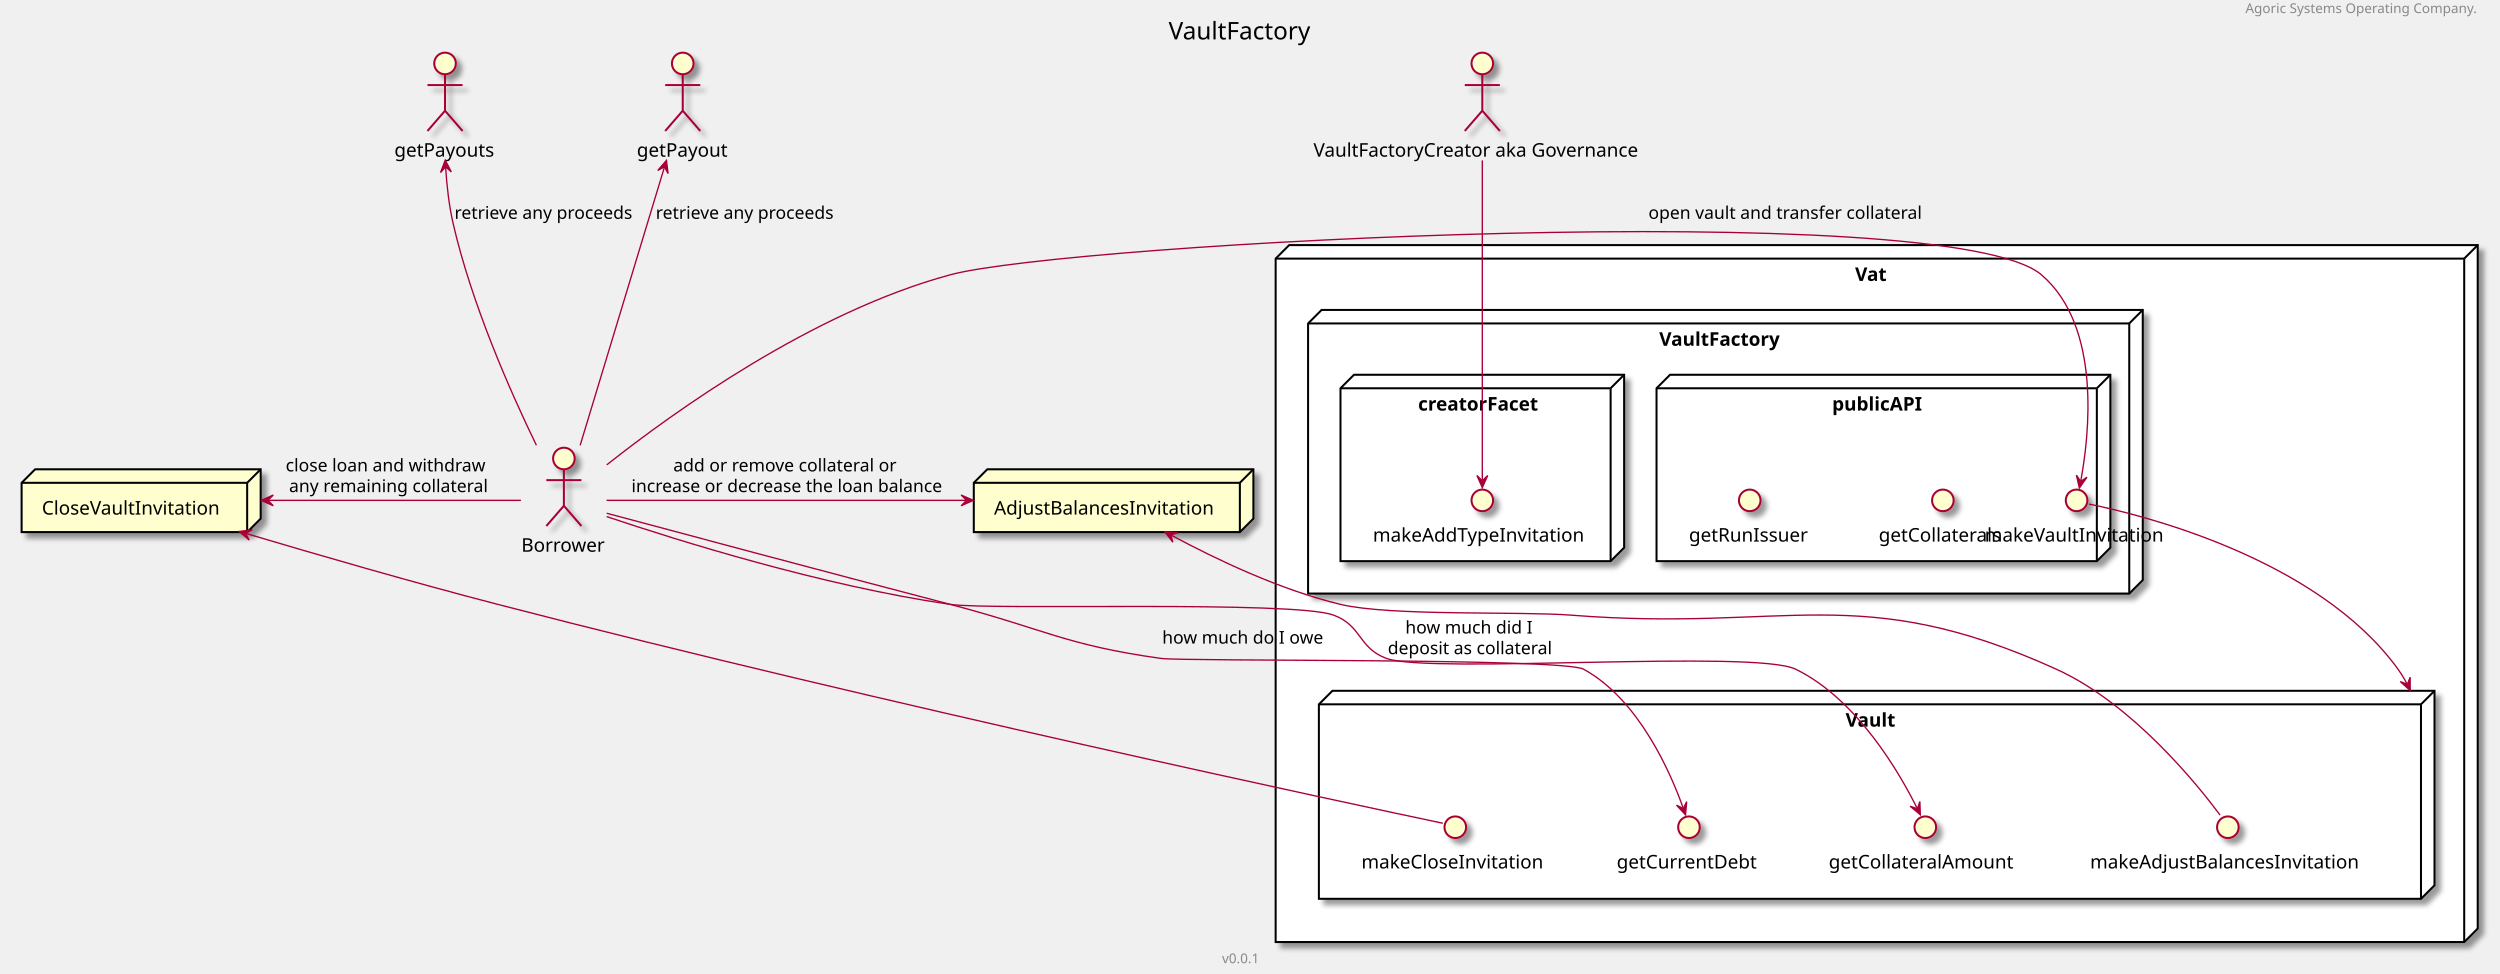
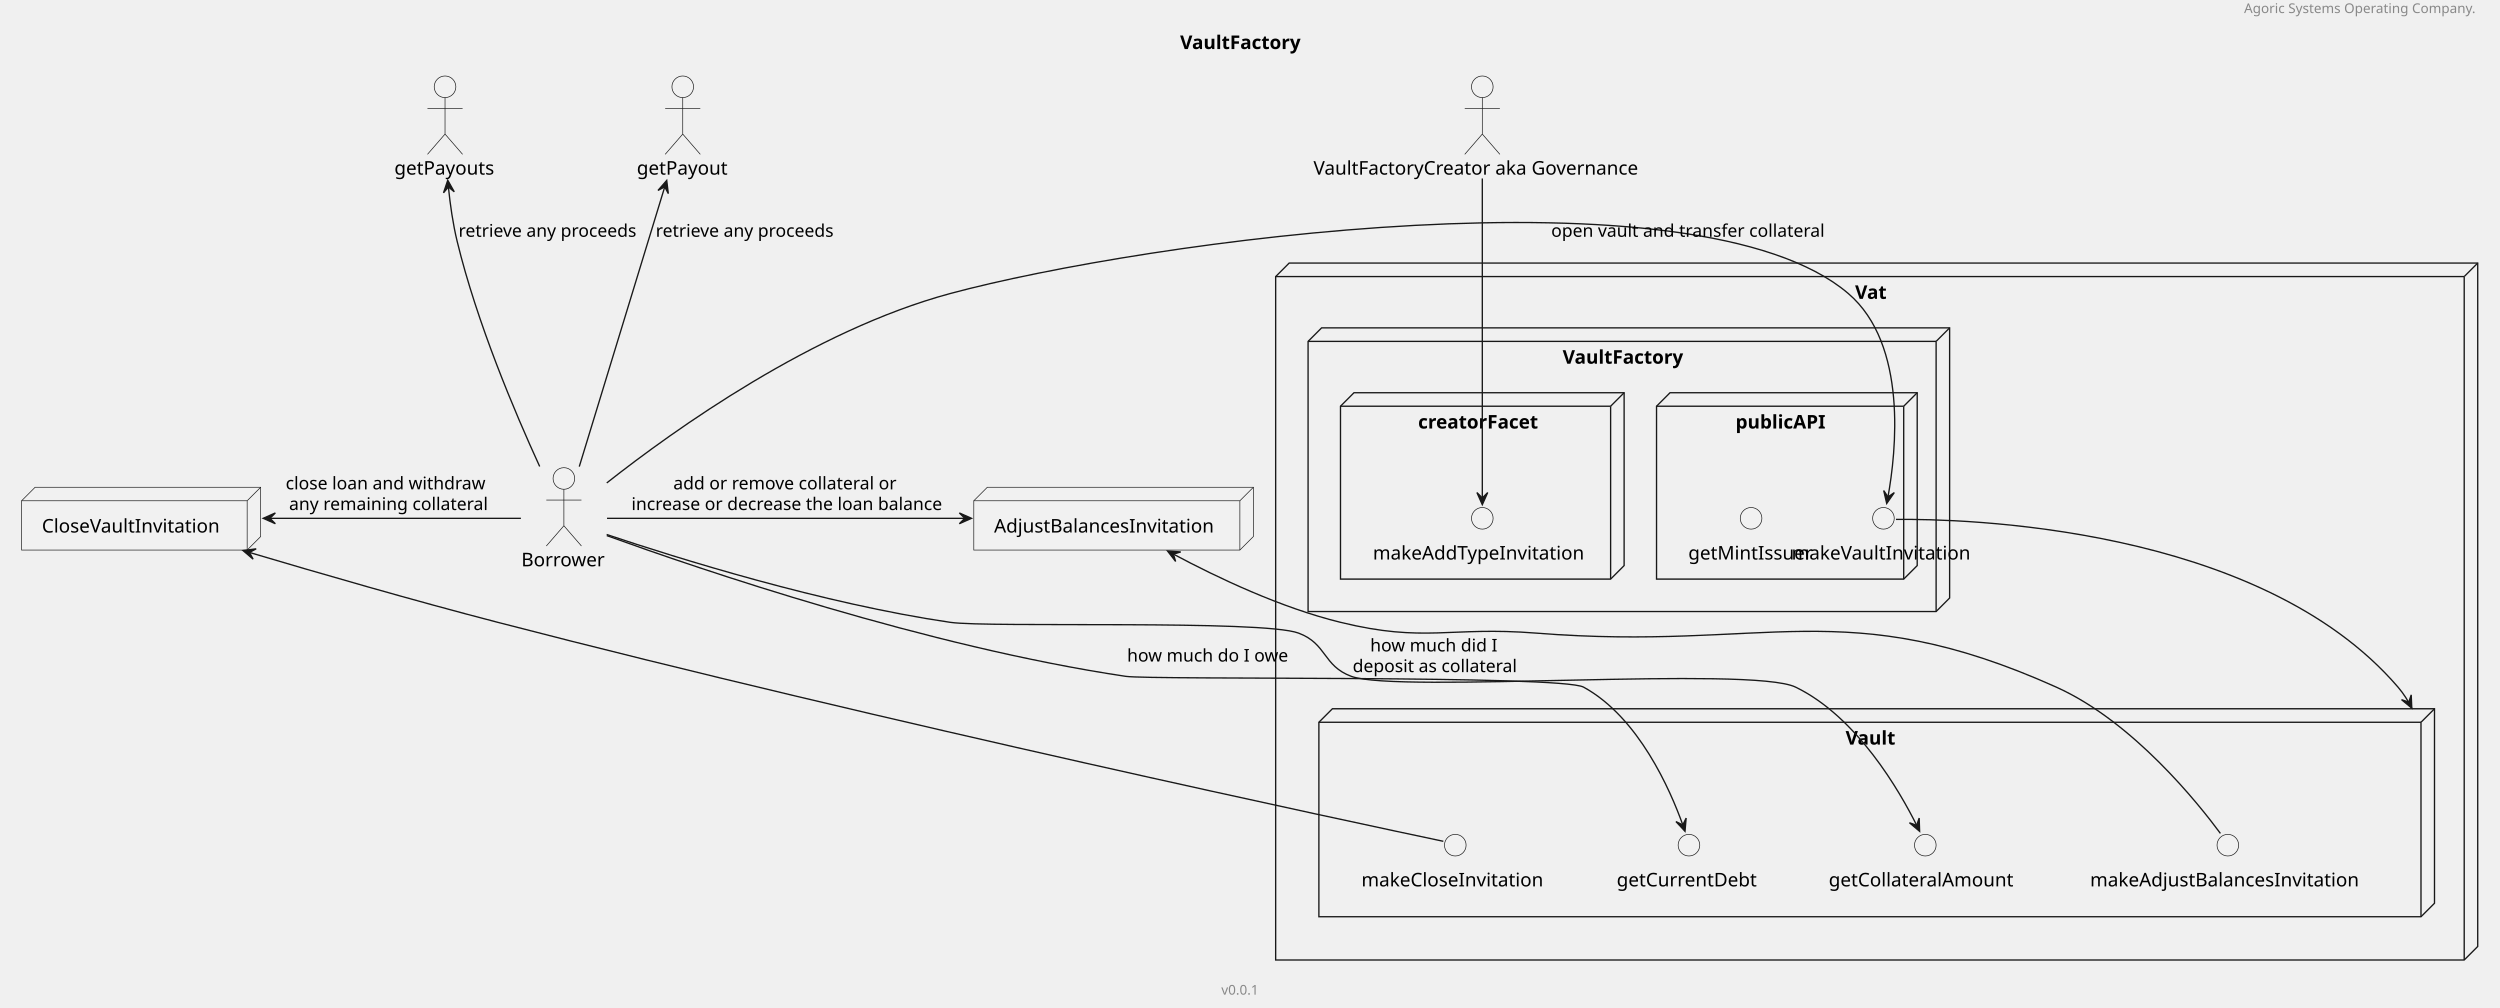
- <svg xmlns="http://www.w3.org/2000/svg" contentScriptType="application/ecmascript" contentStyleType="text/css" height="721px" preserveAspectRatio="none" style="width:1851px;height:721px;background:#FFFFFF;" version="1.1" viewBox="0 0 1851 721" width="1851px" zoomAndPan="magnify">
-   <defs>
-     <filter height="300%" id="fggijf8nsucc1" width="300%" x="-1" y="-1">
-       <feGaussianBlur result="blurOut" stdDeviation="2.0" />
-       <feColorMatrix in="blurOut" result="blurOut2" type="matrix" values="0 0 0 0 0 0 0 0 0 0 0 0 0 0 0 0 0 0 .4 0" />
-       <feOffset dx="4.0" dy="4.0" in="blurOut2" result="blurOut3" />
-       <feBlend in="SourceGraphic" in2="blurOut3" mode="normal" />
-     </filter>
-   </defs>
+ <svg xmlns="http://www.w3.org/2000/svg" contentStyleType="text/css" height="746px" preserveAspectRatio="none" style="width:1851px;height:746px;background:#FFFFFF;" version="1.1" viewBox="0 0 1851 746" width="1851px" zoomAndPan="magnify">
+   <defs />
  <g>
-     <text fill="#888888" font-family="sans-serif" font-size="10" lengthAdjust="spacing" textLength="176" x="1662.5" y="9.668">Agoric Systems Operating Company.</text>
-     <text fill="#000000" font-family="sans-serif" font-size="18" lengthAdjust="spacing" textLength="108" x="865.25" y="29.18">VaultFactory</text>
-     <polygon fill="#FFFFFF" filter="url(#fggijf8nsucc1)" points="944.5,191.477,954.5,181.477,1834.5,181.477,1834.5,687.477,1824.5,697.477,944.5,697.477,944.5,191.477" style="stroke:#000000;stroke-width:1.5;" />
-     <line style="stroke:#000000;stroke-width:1.5;" x1="1824.5" x2="1834.5" y1="191.477" y2="181.477" />
-     <line style="stroke:#000000;stroke-width:1.5;" x1="944.5" x2="1824.5" y1="191.477" y2="191.477" />
-     <line style="stroke:#000000;stroke-width:1.5;" x1="1824.5" x2="1824.5" y1="191.477" y2="697.477" />
-     <text fill="#000000" font-family="sans-serif" font-size="14" font-weight="bold" lengthAdjust="spacing" textLength="24" x="1373.5" y="208.012">Vat</text>
-     <polygon fill="#FFFFFF" filter="url(#fggijf8nsucc1)" points="968.5,239.477,978.5,229.477,1586.5,229.477,1586.5,429.477,1576.5,439.477,968.5,439.477,968.5,239.477" style="stroke:#000000;stroke-width:1.5;" />
-     <line style="stroke:#000000;stroke-width:1.5;" x1="1576.5" x2="1586.5" y1="239.477" y2="229.477" />
-     <line style="stroke:#000000;stroke-width:1.5;" x1="968.5" x2="1576.5" y1="239.477" y2="239.477" />
-     <line style="stroke:#000000;stroke-width:1.5;" x1="1576.5" x2="1576.5" y1="239.477" y2="439.477" />
-     <text fill="#000000" font-family="sans-serif" font-size="14" font-weight="bold" lengthAdjust="spacing" textLength="90" x="1228.5" y="256.012">VaultFactory</text>
-     <polygon fill="#FFFFFF" filter="url(#fggijf8nsucc1)" points="1226.5,287.477,1236.5,277.477,1562.5,277.477,1562.5,405.477,1552.5,415.477,1226.5,415.477,1226.5,287.477" style="stroke:#000000;stroke-width:1.5;" />
-     <line style="stroke:#000000;stroke-width:1.5;" x1="1552.5" x2="1562.5" y1="287.477" y2="277.477" />
-     <line style="stroke:#000000;stroke-width:1.5;" x1="1226.5" x2="1552.5" y1="287.477" y2="287.477" />
-     <line style="stroke:#000000;stroke-width:1.5;" x1="1552.5" x2="1552.5" y1="287.477" y2="415.477" />
-     <text fill="#000000" font-family="sans-serif" font-size="14" font-weight="bold" lengthAdjust="spacing" textLength="68" x="1356.5" y="304.012">publicAPI</text>
-     <polygon fill="#FFFFFF" filter="url(#fggijf8nsucc1)" points="992.5,287.477,1002.5,277.477,1202.5,277.477,1202.5,405.477,1192.5,415.477,992.5,415.477,992.5,287.477" style="stroke:#000000;stroke-width:1.5;" />
-     <line style="stroke:#000000;stroke-width:1.5;" x1="1192.5" x2="1202.5" y1="287.477" y2="277.477" />
-     <line style="stroke:#000000;stroke-width:1.5;" x1="992.5" x2="1192.5" y1="287.477" y2="287.477" />
-     <line style="stroke:#000000;stroke-width:1.5;" x1="1192.5" x2="1192.5" y1="287.477" y2="415.477" />
-     <text fill="#000000" font-family="sans-serif" font-size="14" font-weight="bold" lengthAdjust="spacing" textLength="87" x="1050" y="304.012">creatorFacet</text>
-     <polygon fill="#FFFFFF" filter="url(#fggijf8nsucc1)" points="976.5,521.477,986.5,511.477,1802.5,511.477,1802.5,655.477,1792.5,665.477,976.5,665.477,976.5,521.477" style="stroke:#000000;stroke-width:1.5;" />
-     <line style="stroke:#000000;stroke-width:1.5;" x1="1792.5" x2="1802.5" y1="521.477" y2="511.477" />
-     <line style="stroke:#000000;stroke-width:1.5;" x1="976.5" x2="1792.5" y1="521.477" y2="521.477" />
-     <line style="stroke:#000000;stroke-width:1.5;" x1="1792.5" x2="1792.5" y1="521.477" y2="665.477" />
-     <text fill="#000000" font-family="sans-serif" font-size="14" font-weight="bold" lengthAdjust="spacing" textLength="38" x="1366.5" y="538.012">Vault</text>
-     <ellipse cx="1438.5" cy="370.477" fill="#FEFECE" filter="url(#fggijf8nsucc1)" rx="8" ry="8" style="stroke:#A80036;stroke-width:1.5;" />
-     <text fill="#000000" font-family="sans-serif" font-size="14" lengthAdjust="spacing" textLength="95" x="1391" y="401.012">getCollaterals</text>
-     <ellipse cx="1537.5" cy="370.477" fill="#FEFECE" filter="url(#fggijf8nsucc1)" rx="8" ry="8" style="stroke:#A80036;stroke-width:1.5;" />
-     <text fill="#000000" font-family="sans-serif" font-size="14" lengthAdjust="spacing" textLength="136" x="1469.5" y="401.012">makeVaultInvitation</text>
-     <ellipse cx="1295.5" cy="370.477" fill="#FEFECE" filter="url(#fggijf8nsucc1)" rx="8" ry="8" style="stroke:#A80036;stroke-width:1.5;" />
-     <text fill="#000000" font-family="sans-serif" font-size="14" lengthAdjust="spacing" textLength="90" x="1250.5" y="401.012">getRunIssuer</text>
-     <ellipse cx="1097.5" cy="370.477" fill="#FEFECE" filter="url(#fggijf8nsucc1)" rx="8" ry="8" style="stroke:#A80036;stroke-width:1.5;" />
-     <text fill="#000000" font-family="sans-serif" font-size="14" lengthAdjust="spacing" textLength="162" x="1016.5" y="401.012">makeAddTypeInvitation</text>
-     <ellipse cx="1077.5" cy="612.477" fill="#FEFECE" filter="url(#fggijf8nsucc1)" rx="8" ry="8" style="stroke:#A80036;stroke-width:1.5;" />
-     <text fill="#000000" font-family="sans-serif" font-size="14" lengthAdjust="spacing" textLength="139" x="1008" y="643.012">makeCloseInvitation</text>
-     <ellipse cx="1649.5" cy="612.477" fill="#FEFECE" filter="url(#fggijf8nsucc1)" rx="8" ry="8" style="stroke:#A80036;stroke-width:1.5;" />
-     <text fill="#000000" font-family="sans-serif" font-size="14" lengthAdjust="spacing" textLength="204" x="1547.5" y="643.012">makeAdjustBalancesInvitation</text>
-     <ellipse cx="1425.5" cy="612.477" fill="#FEFECE" filter="url(#fggijf8nsucc1)" rx="8" ry="8" style="stroke:#A80036;stroke-width:1.5;" />
-     <text fill="#000000" font-family="sans-serif" font-size="14" lengthAdjust="spacing" textLength="143" x="1354" y="643.012">getCollateralAmount</text>
-     <ellipse cx="1250.5" cy="612.477" fill="#FEFECE" filter="url(#fggijf8nsucc1)" rx="8" ry="8" style="stroke:#A80036;stroke-width:1.5;" />
-     <text fill="#000000" font-family="sans-serif" font-size="14" lengthAdjust="spacing" textLength="107" x="1197" y="643.012">getCurrentDebt</text>
-     <ellipse cx="1097.5" cy="46.977" fill="#FEFECE" filter="url(#fggijf8nsucc1)" rx="8" ry="8" style="stroke:#A80036;stroke-width:1.5;" />
-     <path d="M1097.5,54.977 L1097.5,81.977 M1084.5,62.977 L1110.5,62.977 M1097.5,81.977 L1084.5,96.977 M1097.5,81.977 L1110.5,96.977 " fill="none" filter="url(#fggijf8nsucc1)" style="stroke:#A80036;stroke-width:1.5;" />
-     <text fill="#000000" font-family="sans-serif" font-size="14" lengthAdjust="spacing" textLength="250" x="972.5" y="116.012">VaultFactoryCreator aka Governance</text>
-     <ellipse cx="417.5" cy="339.477" fill="#FEFECE" filter="url(#fggijf8nsucc1)" rx="8" ry="8" style="stroke:#A80036;stroke-width:1.5;" />
-     <path d="M417.5,347.477 L417.5,374.477 M404.5,355.477 L430.5,355.477 M417.5,374.477 L404.5,389.477 M417.5,374.477 L430.5,389.477 " fill="none" filter="url(#fggijf8nsucc1)" style="stroke:#A80036;stroke-width:1.5;" />
-     <text fill="#000000" font-family="sans-serif" font-size="14" lengthAdjust="spacing" textLength="63" x="386" y="408.512">Borrower</text>
-     <polygon fill="#FEFECE" filter="url(#fggijf8nsucc1)" points="721,357.477,731,347.477,928,347.477,928,383.965,918,393.965,721,393.965,721,357.477" style="stroke:#000000;stroke-width:1.5;" />
-     <line style="stroke:#000000;stroke-width:1.5;" x1="918" x2="928" y1="357.477" y2="347.477" />
-     <line style="stroke:#000000;stroke-width:1.5;" x1="721" x2="918" y1="357.477" y2="357.477" />
-     <line style="stroke:#000000;stroke-width:1.5;" x1="918" x2="918" y1="357.477" y2="393.965" />
-     <text fill="#000000" font-family="sans-serif" font-size="14" lengthAdjust="spacing" textLength="167" x="736" y="381.012">AdjustBalancesInvitation</text>
-     <polygon fill="#FEFECE" filter="url(#fggijf8nsucc1)" points="16,357.477,26,347.477,193,347.477,193,383.965,183,393.965,16,393.965,16,357.477" style="stroke:#000000;stroke-width:1.5;" />
-     <line style="stroke:#000000;stroke-width:1.5;" x1="183" x2="193" y1="357.477" y2="347.477" />
-     <line style="stroke:#000000;stroke-width:1.5;" x1="16" x2="183" y1="357.477" y2="357.477" />
-     <line style="stroke:#000000;stroke-width:1.5;" x1="183" x2="183" y1="357.477" y2="393.965" />
-     <text fill="#000000" font-family="sans-serif" font-size="14" lengthAdjust="spacing" textLength="137" x="31" y="381.012">CloseVaultInvitation</text>
-     <ellipse cx="505.5" cy="46.977" fill="#FEFECE" filter="url(#fggijf8nsucc1)" rx="8" ry="8" style="stroke:#A80036;stroke-width:1.5;" />
-     <path d="M505.5,54.977 L505.5,81.977 M492.5,62.977 L518.5,62.977 M505.5,81.977 L492.5,96.977 M505.5,81.977 L518.5,96.977 " fill="none" filter="url(#fggijf8nsucc1)" style="stroke:#A80036;stroke-width:1.5;" />
-     <text fill="#000000" font-family="sans-serif" font-size="14" lengthAdjust="spacing" textLength="68" x="471.5" y="116.012">getPayout</text>
-     <ellipse cx="329.5" cy="46.977" fill="#FEFECE" filter="url(#fggijf8nsucc1)" rx="8" ry="8" style="stroke:#A80036;stroke-width:1.5;" />
-     <path d="M329.5,54.977 L329.5,81.977 M316.5,62.977 L342.5,62.977 M329.5,81.977 L316.5,96.977 M329.5,81.977 L342.5,96.977 " fill="none" filter="url(#fggijf8nsucc1)" style="stroke:#A80036;stroke-width:1.5;" />
-     <text fill="#000000" font-family="sans-serif" font-size="14" lengthAdjust="spacing" textLength="75" x="292" y="116.012">getPayouts</text>
-     <path d="M182.07,394.977 C234.51,410.577 305.44,431.117 368.5,447.477 C653.44,521.387 1007.03,596.617 1068.26,609.537 " fill="none" id="CloseVaultInvitation-backto-makeCloseInvitation" style="stroke:#A80036;stroke-width:1.0;" />
-     <polygon fill="#A80036" points="177.05,393.487,184.53,399.894,181.841,394.917,186.818,392.228,177.05,393.487" style="stroke:#A80036;stroke-width:1.0;" />
-     <path d="M867.15,396.237 C900.18,414.027 947.7,436.717 992.5,447.477 C1029.49,456.367 1125.58,452.477 1163.5,455.477 C1323.54,468.127 1376.28,429.197 1522.5,495.477 C1579.07,521.117 1627.55,581.667 1643.75,603.477 " fill="none" id="AdjustBalancesInvitation-backto-makeAdjustBalancesInvitation" style="stroke:#A80036;stroke-width:1.0;" />
-     <polygon fill="#A80036" points="862.38,393.647,868.375,401.461,866.772,396.036,872.197,394.433,862.38,393.647" style="stroke:#A80036;stroke-width:1.0;" />
-     <path d="M449.23,344.187 C499.43,304.487 601.93,230.957 703.5,203.477 C790.16,180.027 1443.31,145.077 1511.5,203.477 C1556.38,241.907 1546.74,323.197 1540.59,356.147 " fill="none" id="Borrower-to-makeVaultInvitation" style="stroke:#A80036;stroke-width:1.0;" />
-     <polygon fill="#A80036" points="1539.56,361.367,1545.211,353.3,1540.519,356.459,1537.36,351.767,1539.56,361.367" style="stroke:#A80036;stroke-width:1.0;" />
-     <text fill="#000000" font-family="sans-serif" font-size="13" lengthAdjust="spacing" textLength="208" x="1220.5" y="162.045">open vault and transfer collateral</text>
-     <path d="M1546.73,373.217 C1582.83,380.547 1715.41,412.437 1775.5,495.477 C1777.384,498.08 1779.109,500.803 1780.686,503.62 C1781.474,505.028 1782.226,506.46 1782.942,507.912 C1783.301,508.638 1783.65,509.37 1783.991,510.106 C1784.161,510.474 1784.329,510.843 1784.495,511.213 " fill="none" id="makeVaultInvitation-to-Vault" style="stroke:#A80036;stroke-width:1.0;" />
-     <polygon fill="#A80036" points="1784.495,511.213,1784.463,501.365,1782.449,506.651,1777.163,504.638,1784.495,511.213" style="stroke:#A80036;stroke-width:1.0;" />
-     <path d="M491.94,123.747 C474.88,180.057 445.86,275.867 429.55,329.707 " fill="none" id="getPayout-backto-Borrower" style="stroke:#A80036;stroke-width:1.0;" />
-     <polygon fill="#A80036" points="493.45,118.757,487.002,126.201,491.994,123.54,494.655,128.531,493.45,118.757" style="stroke:#A80036;stroke-width:1.0;" />
-     <text fill="#000000" font-family="sans-serif" font-size="13" lengthAdjust="spacing" textLength="134" x="485.5" y="162.045">retrieve any proceeds</text>
-     <path d="M329.95,123.847 C330.79,137.357 332.44,152.137 335.5,165.477 C349.13,224.817 377.6,289.407 397.14,329.667 " fill="none" id="getPayouts-backto-Borrower" style="stroke:#A80036;stroke-width:1.0;" />
-     <polygon fill="#A80036" points="329.65,118.547,326.17,127.76,329.935,123.538,334.157,127.304,329.65,118.547" style="stroke:#A80036;stroke-width:1.0;" />
-     <text fill="#000000" font-family="sans-serif" font-size="13" lengthAdjust="spacing" textLength="134" x="336.5" y="162.045">retrieve any proceeds</text>
-     <path d="M449.1,370.477 C505.56,370.477 626.2,370.477 715.57,370.477 " fill="none" id="Borrower-to-AdjustBalancesInvitation" style="stroke:#A80036;stroke-width:1.0;" />
-     <polygon fill="#A80036" points="720.6,370.477,711.6,366.477,715.6,370.477,711.6,374.477,720.6,370.477" style="stroke:#A80036;stroke-width:1.0;" />
-     <text fill="#000000" font-family="sans-serif" font-size="13" lengthAdjust="spacing" textLength="169" x="498.5" y="349.045">add or remove collateral or</text>
-     <text fill="#000000" font-family="sans-serif" font-size="13" lengthAdjust="spacing" textLength="235" x="467.5" y="364.356">increase or decrease the loan balance</text>
-     <path d="M198.68,370.477 C262.22,370.477 342.15,370.477 385.67,370.477 " fill="none" id="CloseVaultInvitation-backto-Borrower" style="stroke:#A80036;stroke-width:1.0;" />
-     <polygon fill="#A80036" points="193.36,370.477,202.36,374.477,198.36,370.477,202.36,366.477,193.36,370.477" style="stroke:#A80036;stroke-width:1.0;" />
-     <text fill="#000000" font-family="sans-serif" font-size="13" lengthAdjust="spacing" textLength="152" x="211.5" y="349.045">close loan and withdraw</text>
-     <text fill="#000000" font-family="sans-serif" font-size="13" lengthAdjust="spacing" textLength="151" x="214" y="364.356">any remaining collateral</text>
-     <path d="M1097.5,118.757 C1097.5,184.787 1097.5,313.907 1097.5,355.917 " fill="none" id="vfc-to-makeAddTypeInvitation" style="stroke:#A80036;stroke-width:1.0;" />
-     <polygon fill="#A80036" points="1097.5,361.037,1101.5,352.037,1097.5,356.037,1093.5,352.037,1097.5,361.037" style="stroke:#A80036;stroke-width:1.0;" />
-     <path d="M449.22,380.007 C501.96,394.157 611.04,423.337 703.5,447.477 C772.76,465.557 788.61,477.607 859.5,487.477 C876.73,489.877 1157.25,487.107 1172.5,495.477 C1213.81,518.157 1237.33,573.177 1246.28,598.417 " fill="none" id="Borrower-to-getCurrentDebt" style="stroke:#A80036;stroke-width:1.0;" />
-     <polygon fill="#A80036" points="1247.97,603.337,1248.821,593.525,1246.342,598.609,1241.257,596.13,1247.97,603.337" style="stroke:#A80036;stroke-width:1.0;" />
-     <text fill="#000000" font-family="sans-serif" font-size="13" lengthAdjust="spacing" textLength="122" x="860.5" y="476.545">how much do I owe</text>
-     <path d="M449.17,382.487 C501.39,400.047 609.18,433.807 703.5,447.477 C734.74,452.007 957.93,444.427 987.5,455.477 C1008.5,463.327 1005.49,479.647 1026.5,487.477 C1058.06,499.237 1299.22,480.737 1329.5,495.477 C1375.34,517.787 1407.04,573.417 1419.55,598.657 " fill="none" id="Borrower-to-getCollateralAmount" style="stroke:#A80036;stroke-width:1.0;" />
-     <polygon fill="#A80036" points="1421.8,603.277,1421.466,593.433,1419.616,598.779,1414.27,596.929,1421.8,603.277" style="stroke:#A80036;stroke-width:1.0;" />
-     <text fill="#000000" font-family="sans-serif" font-size="13" lengthAdjust="spacing" textLength="97" x="1040.5" y="469.045">how much did I</text>
-     <text fill="#000000" font-family="sans-serif" font-size="13" lengthAdjust="spacing" textLength="127" x="1027.5" y="484.356">deposit as collateral</text>
-     <text fill="#888888" font-family="sans-serif" font-size="10" lengthAdjust="spacing" textLength="29" x="904.75" y="713.144">v0.0.1</text>
+     <text fill="#888888" font-family="sans-serif" font-size="10" lengthAdjust="spacing" textLength="176" x="1661.5" y="9.668">Agoric Systems Operating Company.</text>
+     <text fill="#000000" font-family="sans-serif" font-size="14" font-weight="bold" lengthAdjust="spacing" textLength="90" x="873.75" y="36.312">VaultFactory</text>
+     <g id="cluster_Vat">
+       <polygon fill="none" points="944.5,204.766,954.5,194.766,1834.5,194.766,1834.5,700.766,1824.5,710.766,944.5,710.766,944.5,204.766" style="stroke:#181818;stroke-width:1.0;" />
+       <line style="stroke:#181818;stroke-width:1.0;" x1="1824.5" x2="1834.5" y1="204.766" y2="194.766" />
+       <line style="stroke:#181818;stroke-width:1.0;" x1="944.5" x2="1824.5" y1="204.766" y2="204.766" />
+       <line style="stroke:#181818;stroke-width:1.0;" x1="1824.5" x2="1824.5" y1="204.766" y2="710.766" />
+       <text fill="#000000" font-family="sans-serif" font-size="14" font-weight="bold" lengthAdjust="spacing" textLength="24" x="1373.5" y="221.301">Vat</text>
+     </g>
+     <g id="cluster_VaultFactory">
+       <polygon fill="none" points="968.5,252.766,978.5,242.766,1443.5,242.766,1443.5,442.766,1433.5,452.766,968.5,452.766,968.5,252.766" style="stroke:#181818;stroke-width:1.0;" />
+       <line style="stroke:#181818;stroke-width:1.0;" x1="1433.5" x2="1443.5" y1="252.766" y2="242.766" />
+       <line style="stroke:#181818;stroke-width:1.0;" x1="968.5" x2="1433.5" y1="252.766" y2="252.766" />
+       <line style="stroke:#181818;stroke-width:1.0;" x1="1433.5" x2="1433.5" y1="252.766" y2="452.766" />
+       <text fill="#000000" font-family="sans-serif" font-size="14" font-weight="bold" lengthAdjust="spacing" textLength="90" x="1157" y="269.301">VaultFactory</text>
+     </g>
+     <g id="cluster_publicAPI">
+       <polygon fill="none" points="1226.5,300.766,1236.5,290.766,1419.5,290.766,1419.5,418.766,1409.5,428.766,1226.5,428.766,1226.5,300.766" style="stroke:#181818;stroke-width:1.0;" />
+       <line style="stroke:#181818;stroke-width:1.0;" x1="1409.5" x2="1419.5" y1="300.766" y2="290.766" />
+       <line style="stroke:#181818;stroke-width:1.0;" x1="1226.5" x2="1409.5" y1="300.766" y2="300.766" />
+       <line style="stroke:#181818;stroke-width:1.0;" x1="1409.5" x2="1409.5" y1="300.766" y2="428.766" />
+       <text fill="#000000" font-family="sans-serif" font-size="14" font-weight="bold" lengthAdjust="spacing" textLength="68" x="1285" y="317.301">publicAPI</text>
+     </g>
+     <g id="cluster_creatorFacet">
+       <polygon fill="none" points="992.5,300.766,1002.5,290.766,1202.5,290.766,1202.5,418.766,1192.5,428.766,992.5,428.766,992.5,300.766" style="stroke:#181818;stroke-width:1.0;" />
+       <line style="stroke:#181818;stroke-width:1.0;" x1="1192.5" x2="1202.5" y1="300.766" y2="290.766" />
+       <line style="stroke:#181818;stroke-width:1.0;" x1="992.5" x2="1192.5" y1="300.766" y2="300.766" />
+       <line style="stroke:#181818;stroke-width:1.0;" x1="1192.5" x2="1192.5" y1="300.766" y2="428.766" />
+       <text fill="#000000" font-family="sans-serif" font-size="14" font-weight="bold" lengthAdjust="spacing" textLength="87" x="1050" y="317.301">creatorFacet</text>
+     </g>
+     <g id="cluster_Vault">
+       <polygon fill="none" points="976.5,534.766,986.5,524.766,1802.5,524.766,1802.5,668.766,1792.5,678.766,976.5,678.766,976.5,534.766" style="stroke:#181818;stroke-width:1.0;" />
+       <line style="stroke:#181818;stroke-width:1.0;" x1="1792.5" x2="1802.5" y1="534.766" y2="524.766" />
+       <line style="stroke:#181818;stroke-width:1.0;" x1="976.5" x2="1792.5" y1="534.766" y2="534.766" />
+       <line style="stroke:#181818;stroke-width:1.0;" x1="1792.5" x2="1792.5" y1="534.766" y2="678.766" />
+       <text fill="#000000" font-family="sans-serif" font-size="14" font-weight="bold" lengthAdjust="spacing" textLength="38" x="1366.5" y="551.301">Vault</text>
+     </g>
+     <g id="elem_makeVaultInvitation">
+       <ellipse cx="1394.5" cy="383.766" fill="#F1F1F1" rx="8" ry="8" style="stroke:#181818;stroke-width:0.5;" />
+       <text fill="#000000" font-family="sans-serif" font-size="14" lengthAdjust="spacing" textLength="136" x="1326.5" y="414.301">makeVaultInvitation</text>
+     </g>
+     <g id="elem_getMintIssuer">
+       <ellipse cx="1296.5" cy="383.766" fill="#F1F1F1" rx="8" ry="8" style="stroke:#181818;stroke-width:0.5;" />
+       <text fill="#000000" font-family="sans-serif" font-size="14" lengthAdjust="spacing" textLength="93" x="1250" y="414.301">getMintIssuer</text>
+     </g>
+     <g id="elem_makeAddTypeInvitation">
+       <ellipse cx="1097.5" cy="383.766" fill="#F1F1F1" rx="8" ry="8" style="stroke:#181818;stroke-width:0.5;" />
+       <text fill="#000000" font-family="sans-serif" font-size="14" lengthAdjust="spacing" textLength="162" x="1016.5" y="414.301">makeAddTypeInvitation</text>
+     </g>
+     <g id="elem_makeCloseInvitation">
+       <ellipse cx="1077.5" cy="625.766" fill="#F1F1F1" rx="8" ry="8" style="stroke:#181818;stroke-width:0.5;" />
+       <text fill="#000000" font-family="sans-serif" font-size="14" lengthAdjust="spacing" textLength="139" x="1008" y="656.301">makeCloseInvitation</text>
+     </g>
+     <g id="elem_makeAdjustBalancesInvitation">
+       <ellipse cx="1649.5" cy="625.766" fill="#F1F1F1" rx="8" ry="8" style="stroke:#181818;stroke-width:0.5;" />
+       <text fill="#000000" font-family="sans-serif" font-size="14" lengthAdjust="spacing" textLength="204" x="1547.5" y="656.301">makeAdjustBalancesInvitation</text>
+     </g>
+     <g id="elem_getCollateralAmount">
+       <ellipse cx="1425.5" cy="625.766" fill="#F1F1F1" rx="8" ry="8" style="stroke:#181818;stroke-width:0.5;" />
+       <text fill="#000000" font-family="sans-serif" font-size="14" lengthAdjust="spacing" textLength="143" x="1354" y="656.301">getCollateralAmount</text>
+     </g>
+     <g id="elem_getCurrentDebt">
+       <ellipse cx="1250.5" cy="625.766" fill="#F1F1F1" rx="8" ry="8" style="stroke:#181818;stroke-width:0.5;" />
+       <text fill="#000000" font-family="sans-serif" font-size="14" lengthAdjust="spacing" textLength="107" x="1197" y="656.301">getCurrentDebt</text>
+     </g>
+     <g id="elem_vfc">
+       <ellipse cx="1097.5" cy="64.266" fill="#F1F1F1" rx="8" ry="8" style="stroke:#181818;stroke-width:0.5;" />
+       <path d="M1097.5,72.266 L1097.5,99.266 M1084.5,80.266 L1110.5,80.266 M1097.5,99.266 L1084.5,114.266 M1097.5,99.266 L1110.5,114.266 " fill="none" style="stroke:#181818;stroke-width:0.5;" />
+       <text fill="#000000" font-family="sans-serif" font-size="14" lengthAdjust="spacing" textLength="250" x="972.5" y="129.301">VaultFactoryCreator aka Governance</text>
+     </g>
+     <g id="elem_Borrower">
+       <ellipse cx="417.5" cy="354.266" fill="#F1F1F1" rx="8" ry="8" style="stroke:#181818;stroke-width:0.5;" />
+       <path d="M417.5,362.266 L417.5,389.266 M404.5,370.266 L430.5,370.266 M417.5,389.266 L404.5,404.266 M417.5,389.266 L430.5,404.266 " fill="none" style="stroke:#181818;stroke-width:0.5;" />
+       <text fill="#000000" font-family="sans-serif" font-size="14" lengthAdjust="spacing" textLength="63" x="386" y="419.301">Borrower</text>
+     </g>
+     <g id="elem_AdjustBalancesInvitation">
+       <polygon fill="#F1F1F1" points="721,370.766,731,360.766,928,360.766,928,397.254,918,407.254,721,407.254,721,370.766" style="stroke:#181818;stroke-width:0.5;" />
+       <line style="stroke:#181818;stroke-width:0.5;" x1="918" x2="928" y1="370.766" y2="360.766" />
+       <line style="stroke:#181818;stroke-width:0.5;" x1="721" x2="918" y1="370.766" y2="370.766" />
+       <line style="stroke:#181818;stroke-width:0.5;" x1="918" x2="918" y1="370.766" y2="407.254" />
+       <text fill="#000000" font-family="sans-serif" font-size="14" lengthAdjust="spacing" textLength="167" x="736" y="394.301">AdjustBalancesInvitation</text>
+     </g>
+     <g id="elem_CloseVaultInvitation">
+       <polygon fill="#F1F1F1" points="16,370.766,26,360.766,193,360.766,193,397.254,183,407.254,16,407.254,16,370.766" style="stroke:#181818;stroke-width:0.5;" />
+       <line style="stroke:#181818;stroke-width:0.5;" x1="183" x2="193" y1="370.766" y2="360.766" />
+       <line style="stroke:#181818;stroke-width:0.5;" x1="16" x2="183" y1="370.766" y2="370.766" />
+       <line style="stroke:#181818;stroke-width:0.5;" x1="183" x2="183" y1="370.766" y2="407.254" />
+       <text fill="#000000" font-family="sans-serif" font-size="14" lengthAdjust="spacing" textLength="137" x="31" y="394.301">CloseVaultInvitation</text>
+     </g>
+     <g id="elem_getPayout">
+       <ellipse cx="505.5" cy="64.266" fill="#F1F1F1" rx="8" ry="8" style="stroke:#181818;stroke-width:0.5;" />
+       <path d="M505.5,72.266 L505.5,99.266 M492.5,80.266 L518.5,80.266 M505.5,99.266 L492.5,114.266 M505.5,99.266 L518.5,114.266 " fill="none" style="stroke:#181818;stroke-width:0.5;" />
+       <text fill="#000000" font-family="sans-serif" font-size="14" lengthAdjust="spacing" textLength="68" x="471.5" y="129.301">getPayout</text>
+     </g>
+     <g id="elem_getPayouts">
+       <ellipse cx="329.5" cy="64.266" fill="#F1F1F1" rx="8" ry="8" style="stroke:#181818;stroke-width:0.5;" />
+       <path d="M329.5,72.266 L329.5,99.266 M316.5,80.266 L342.5,80.266 M329.5,99.266 L316.5,114.266 M329.5,99.266 L342.5,114.266 " fill="none" style="stroke:#181818;stroke-width:0.5;" />
+       <text fill="#000000" font-family="sans-serif" font-size="14" lengthAdjust="spacing" textLength="75" x="292" y="129.301">getPayouts</text>
+     </g>
+     <g id="link_CloseVaultInvitation_makeCloseInvitation">
+       <path d="M184.42,408.966 C236.62,424.476 306.38,444.656 368.5,460.766 C654.05,534.836 1008.54,610.226 1068.65,622.906 " fill="none" id="CloseVaultInvitation-backto-makeCloseInvitation" style="stroke:#181818;stroke-width:1.0;" />
+       <polygon fill="#181818" points="179.91,407.626,187.407,414.012,184.705,409.043,189.675,406.34,179.91,407.626" style="stroke:#181818;stroke-width:1.0;" />
+     </g>
+     <g id="link_AdjustBalancesInvitation_makeAdjustBalancesInvitation">
+       <path d="M868.65,410.206 C901.62,427.826 948.41,449.976 992.5,460.766 C1055.19,476.106 1073.16,463.656 1137.5,468.766 C1308.99,482.396 1365.55,438.326 1522.5,508.766 C1579.44,534.316 1628.06,595.466 1643.99,617.056 " fill="none" id="AdjustBalancesInvitation-backto-makeAdjustBalancesInvitation" style="stroke:#181818;stroke-width:1.0;" />
+       <polygon fill="#181818" points="864.4,407.916,870.425,415.707,868.801,410.288,874.22,408.664,864.4,407.916" style="stroke:#181818;stroke-width:1.0;" />
+     </g>
+     <g id="link_Borrower_makeVaultInvitation">
+       <path d="M449.24,357.566 C499.47,318.006 602,244.726 703.5,217.346 C846.18,178.856 1256.23,121.256 1368.5,217.346 C1412.65,255.136 1403.92,334.556 1397.81,368.186 " fill="none" id="Borrower-to-makeVaultInvitation" style="stroke:#181818;stroke-width:1.0;" />
+       <polygon fill="#181818" points="1396.92,372.796,1402.549,364.714,1397.865,367.886,1394.693,363.202,1396.92,372.796" style="stroke:#181818;stroke-width:1.0;" />
+       <text fill="#000000" font-family="sans-serif" font-size="13" lengthAdjust="spacing" textLength="208" x="1148.5" y="175.334">open vault and transfer collateral</text>
+     </g>
+     <g id="link_makeVaultInvitation_Vault">
+       <path d="M1403.78,384.566 C1451.66,384.096 1672.44,388.676 1775.5,508.766 C1777.593,511.204 1779.501,513.782 1781.237,516.472 C1782.106,517.818 1782.931,519.191 1783.716,520.589 C1784.109,521.288 1784.491,521.994 1784.863,522.705 C1785.05,523.06 1785.233,523.417 1785.414,523.776 C1785.505,523.955 1785.595,524.135 1785.684,524.314 " fill="none" id="makeVaultInvitation-to-Vault" style="stroke:#181818;stroke-width:1.0;" />
+       <polygon fill="#181818" points="1785.684,524.314,1785.263,514.475,1783.46,519.837,1778.098,518.034,1785.684,524.314" style="stroke:#181818;stroke-width:1.0;" />
+     </g>
+     <g id="link_getPayout_Borrower">
+       <path d="M492.25,138.126 C475.01,194.546 445.17,292.206 428.89,345.476 " fill="none" id="getPayout-backto-Borrower" style="stroke:#181818;stroke-width:1.0;" />
+       <polygon fill="#181818" points="493.64,133.566,487.172,140.993,492.171,138.345,494.818,143.344,493.64,133.566" style="stroke:#181818;stroke-width:1.0;" />
+       <text fill="#000000" font-family="sans-serif" font-size="13" lengthAdjust="spacing" textLength="134" x="485.5" y="175.334">retrieve any proceeds</text>
+     </g>
+     <g id="link_getPayouts_Borrower">
+       <path d="M331.97,138.266 C333.3,151.406 335.35,165.786 338.5,178.766 C353.1,238.926 381.14,305.176 399.58,345.376 " fill="none" id="getPayouts-backto-Borrower" style="stroke:#181818;stroke-width:1.0;" />
+       <polygon fill="#181818" points="331.51,133.436,328.375,142.772,331.981,138.413,336.339,142.019,331.51,133.436" style="stroke:#181818;stroke-width:1.0;" />
+       <text fill="#000000" font-family="sans-serif" font-size="13" lengthAdjust="spacing" textLength="134" x="339.5" y="175.334">retrieve any proceeds</text>
+     </g>
+     <g id="link_Borrower_AdjustBalancesInvitation">
+       <path d="M449.44,383.766 C505.8,383.766 625.38,383.766 714.45,383.766 " fill="none" id="Borrower-to-AdjustBalancesInvitation" style="stroke:#181818;stroke-width:1.0;" />
+       <polygon fill="#181818" points="719.3,383.766,710.3,379.766,714.3,383.766,710.3,387.766,719.3,383.766" style="stroke:#181818;stroke-width:1.0;" />
+       <text fill="#000000" font-family="sans-serif" font-size="13" lengthAdjust="spacing" textLength="169" x="498.5" y="362.334">add or remove collateral or</text>
+       <text fill="#000000" font-family="sans-serif" font-size="13" lengthAdjust="spacing" textLength="235" x="467.5" y="377.644">increase or decrease the loan balance</text>
+     </g>
+     <g id="link_CloseVaultInvitation_Borrower">
+       <path d="M199.83,383.766 C263.18,383.766 342.41,383.766 385.67,383.766 " fill="none" id="CloseVaultInvitation-backto-Borrower" style="stroke:#181818;stroke-width:1.0;" />
+       <polygon fill="#181818" points="194.87,383.766,203.87,387.766,199.87,383.766,203.87,379.766,194.87,383.766" style="stroke:#181818;stroke-width:1.0;" />
+       <text fill="#000000" font-family="sans-serif" font-size="13" lengthAdjust="spacing" textLength="152" x="211.5" y="362.334">close loan and withdraw</text>
+       <text fill="#000000" font-family="sans-serif" font-size="13" lengthAdjust="spacing" textLength="151" x="214" y="377.644">any remaining collateral</text>
+     </g>
+     <g id="link_vfc_makeAddTypeInvitation">
+       <path d="M1097.5,132.126 C1097.5,196.716 1097.5,326.426 1097.5,368.926 " fill="none" id="vfc-to-makeAddTypeInvitation" style="stroke:#181818;stroke-width:1.0;" />
+       <polygon fill="#181818" points="1097.5,373.676,1101.5,364.676,1097.5,368.676,1093.5,364.676,1097.5,373.676" style="stroke:#181818;stroke-width:1.0;" />
+     </g>
+     <g id="link_Borrower_getCurrentDebt">
+       <path d="M449.27,396.566 C518.11,421.466 686.66,478.906 833.5,500.766 C852.13,503.536 1155.98,499.716 1172.5,508.766 C1213.33,531.136 1236.77,585.126 1245.95,610.776 " fill="none" id="Borrower-to-getCurrentDebt" style="stroke:#181818;stroke-width:1.0;" />
+       <polygon fill="#181818" points="1247.58,615.506,1248.431,605.694,1245.952,610.778,1240.867,608.299,1247.58,615.506" style="stroke:#181818;stroke-width:1.0;" />
+       <text fill="#000000" font-family="sans-serif" font-size="13" lengthAdjust="spacing" textLength="122" x="834.5" y="489.834">how much do I owe</text>
+     </g>
+     <g id="link_Borrower_getCollateralAmount">
+       <path d="M449.17,395.746 C501.4,413.256 609.2,446.966 703.5,460.766 C731.88,464.916 934.65,458.686 961.5,468.766 C982.49,476.646 979.48,492.956 1000.5,500.766 C1034.78,513.496 1296.6,492.796 1329.5,508.766 C1375,530.856 1406.56,585.816 1419.26,611.346 " fill="none" id="Borrower-to-getCollateralAmount" style="stroke:#181818;stroke-width:1.0;" />
+       <polygon fill="#181818" points="1421.29,615.526,1420.956,605.682,1419.105,611.028,1413.76,609.178,1421.29,615.526" style="stroke:#181818;stroke-width:1.0;" />
+       <text fill="#000000" font-family="sans-serif" font-size="13" lengthAdjust="spacing" textLength="97" x="1014.5" y="482.334">how much did I</text>
+       <text fill="#000000" font-family="sans-serif" font-size="13" lengthAdjust="spacing" textLength="127" x="1001.5" y="497.644">deposit as collateral</text>
+     </g>
+     <text fill="#888888" font-family="sans-serif" font-size="10" lengthAdjust="spacing" textLength="29" x="904.25" y="736.434">v0.0.1</text>
  </g>
</svg>
